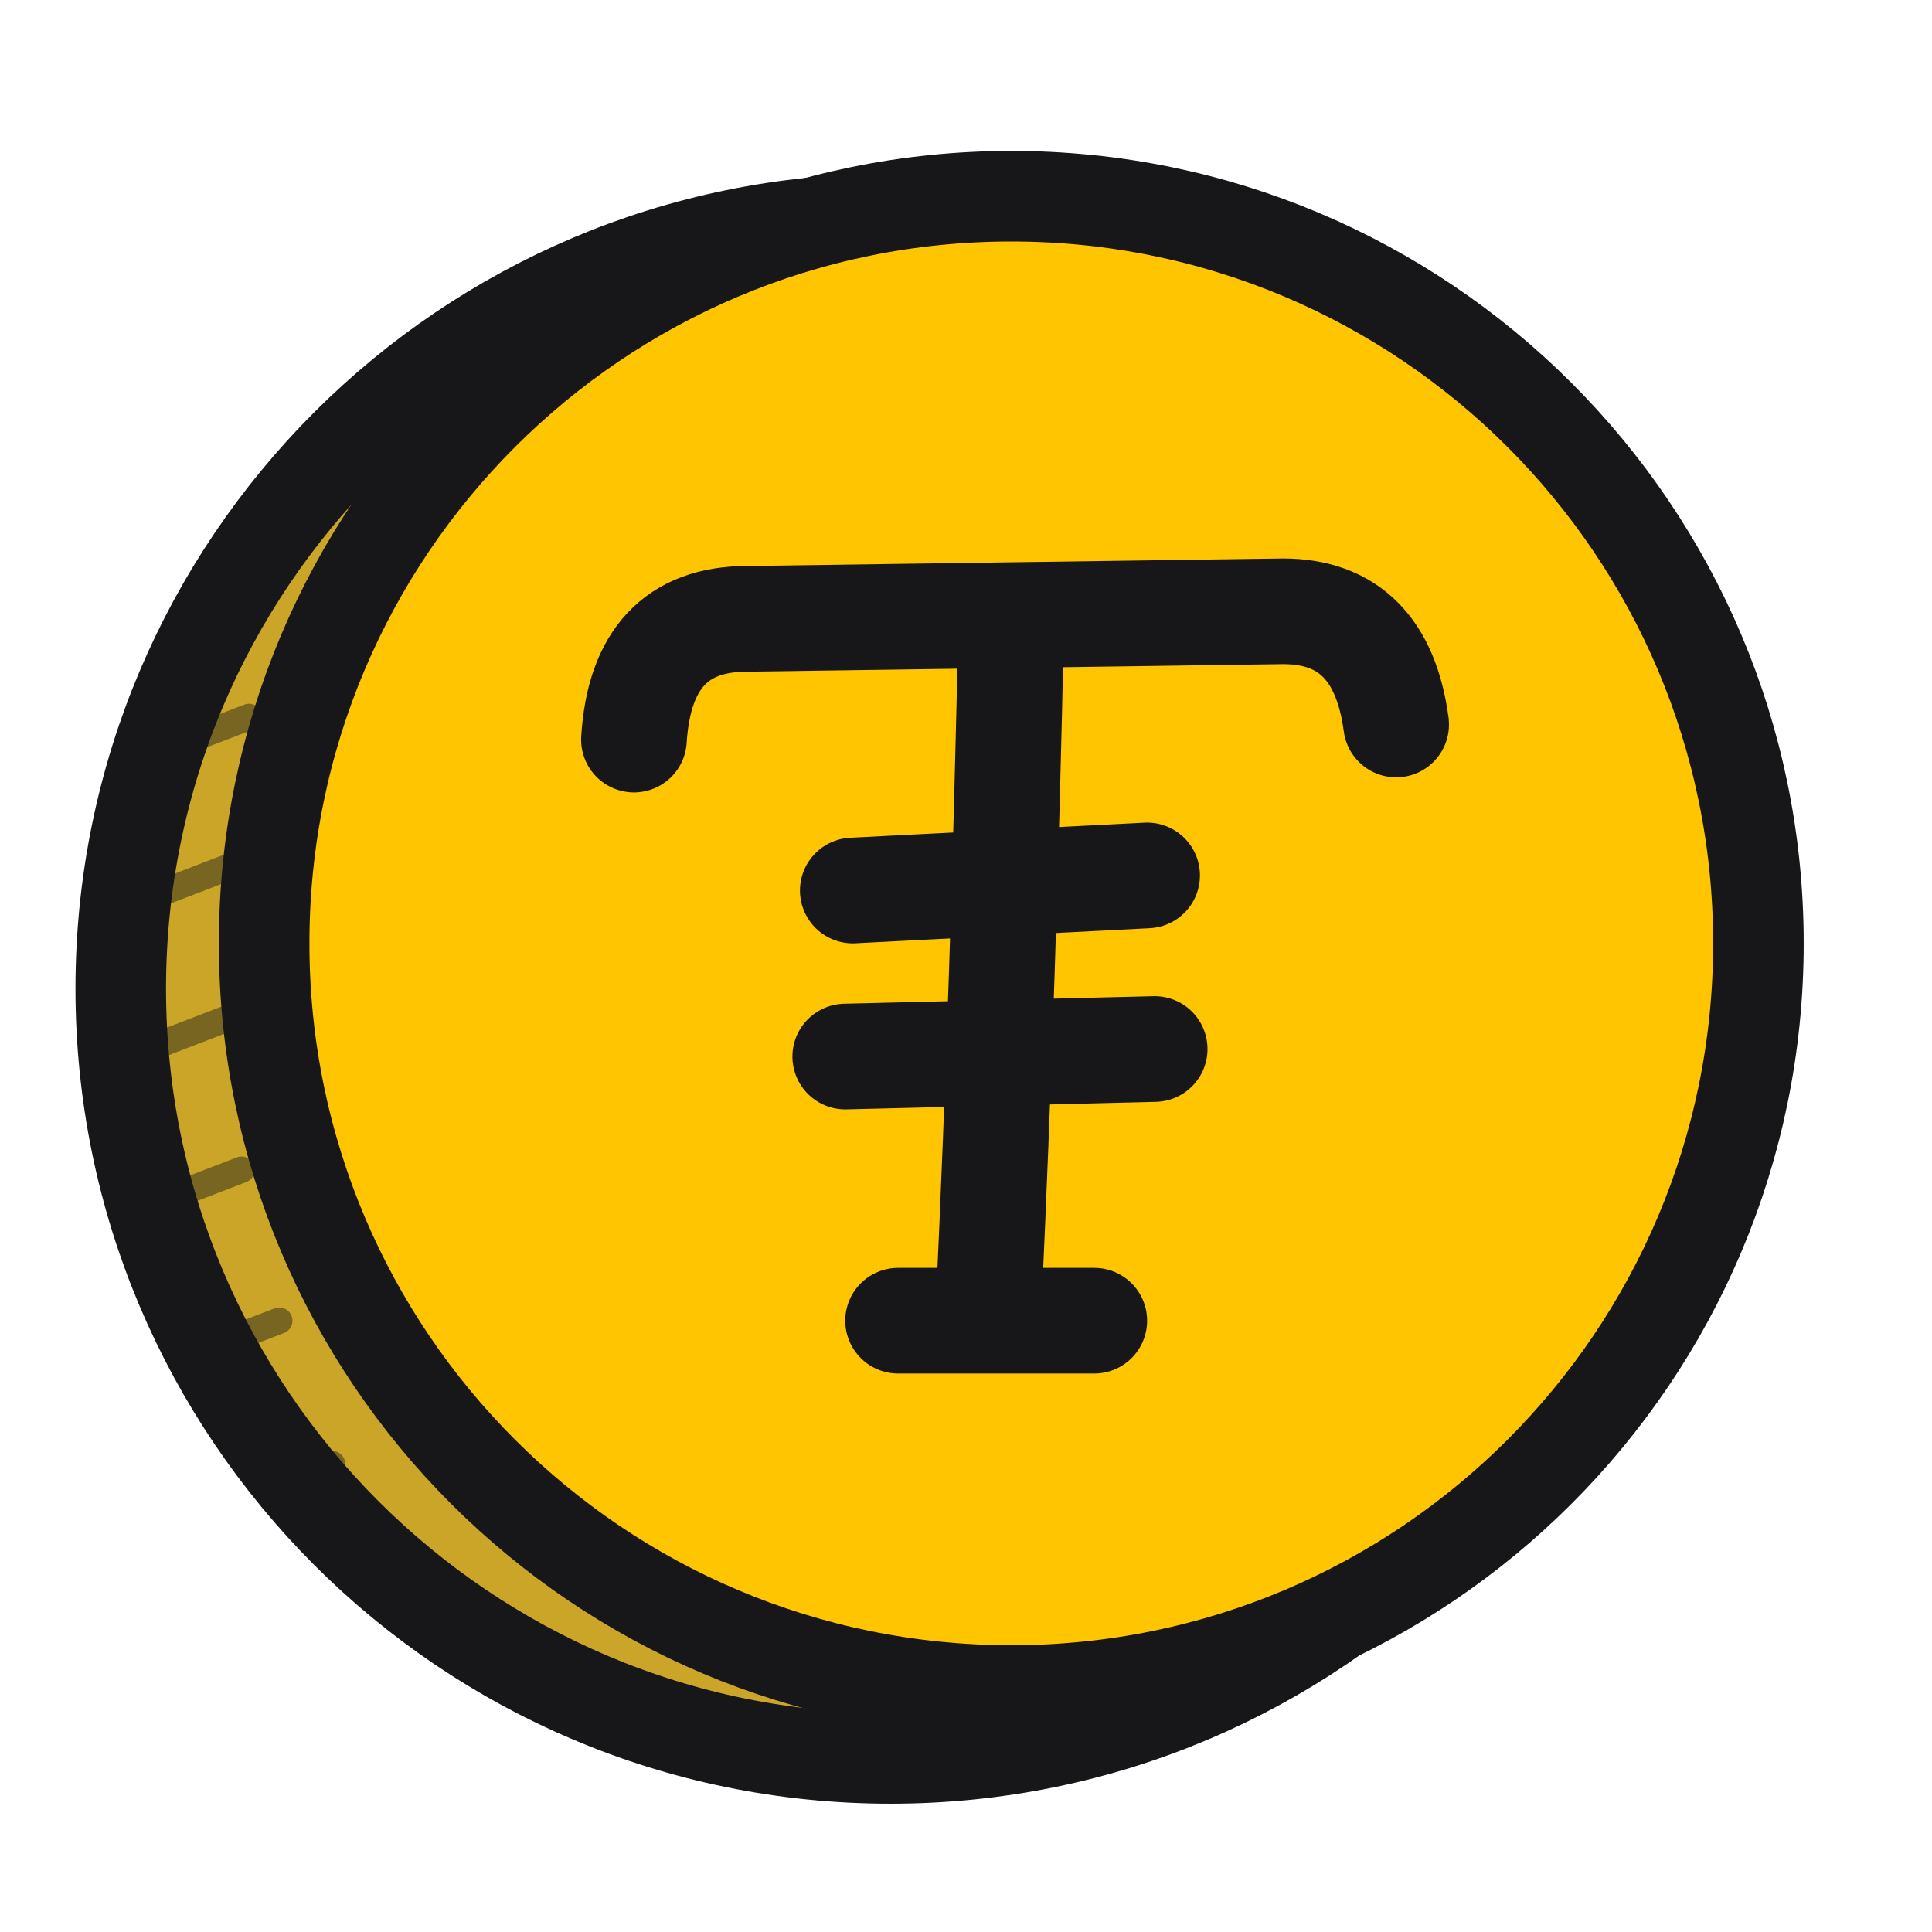
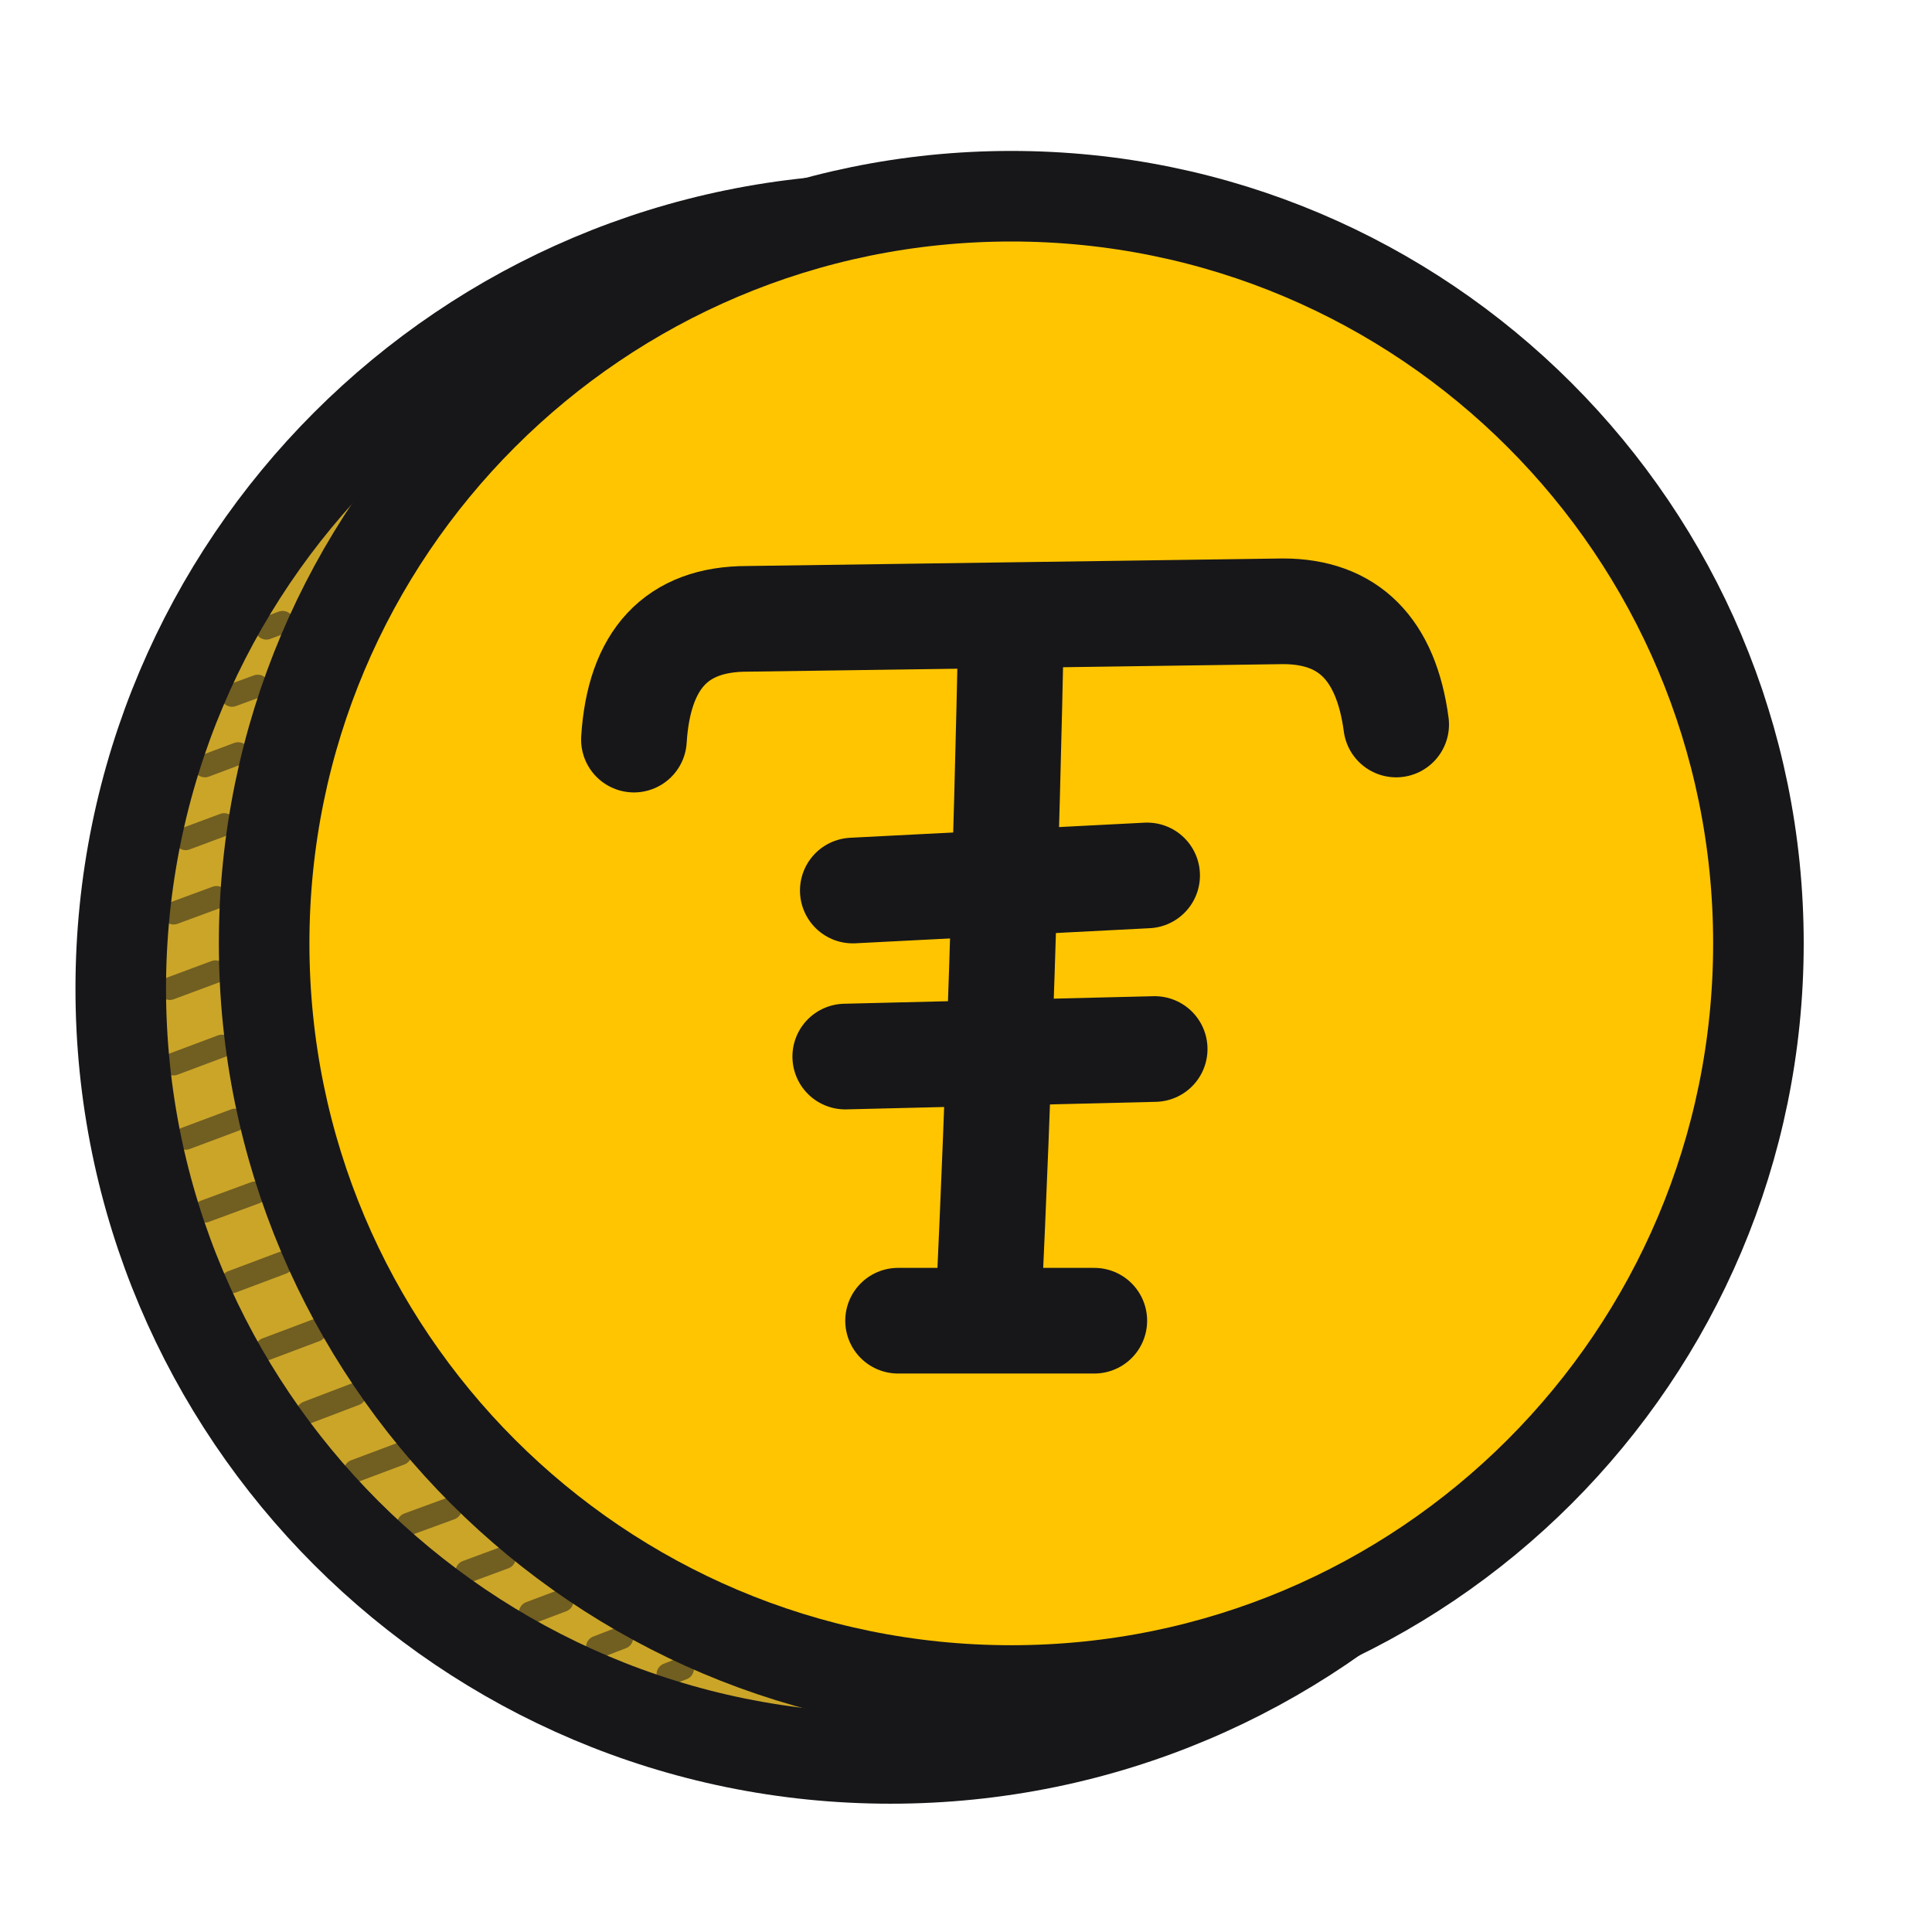
<svg xmlns="http://www.w3.org/2000/svg" viewBox="0 0 512 512" role="img" aria-label="tokenomics">
  <defs>
    <clipPath id="edge">
      <circle cx="236" cy="262" r="204" />
    </clipPath>
  </defs>
  <circle cx="236" cy="262" r="204" fill="#CBA528" />
-   <g clip-path="url(#edge)" stroke="#17171a" stroke-width="7" stroke-linecap="round" opacity=".45">
-     <path d="M40 200 l26 -10 M34 240 l26 -10 M34 280 l26 -10 M38 320 l26 -10 M48 360 l26 -10 M62 398 l26 -10 M80 432 l26 -10 M104 462 l26 -10" />
+   <g clip-path="url(#edge)" stroke="#17171a" stroke-width="6" stroke-linecap="round" opacity=".5">
+     <path d="M177.0 443.7 L180.9 442.2 M158.3 436.5 L164.8 434.0 M140.5 427.4 L149.0 424.2 M123.7 416.5 L133.7 412.8 M108.2 403.9 L119.4 399.8 M94.1 389.8 L106.1 385.3 M81.5 374.3 L94.1 369.5 M70.6 357.5 L83.6 352.6 M61.5 339.7 L74.8 334.7 M54.3 321.0 L67.6 316.1 M49.2 301.7 L62.3 296.8 M46.0 282.0 L58.8 277.2 M45.0 262.0 L57.1 257.5 M46.0 242.0 L57.4 237.8 M49.2 222.3 L59.4 218.5 M54.3 203.0 L63.1 199.7 M61.5 184.3 L68.3 181.8 M70.6 166.5 L74.9 164.9" />
  </g>
  <circle cx="236" cy="262" r="204" fill="none" stroke="#17171a" stroke-width="24" />
  <circle cx="268" cy="250" r="198" fill="#FFC501" stroke="#17171a" stroke-width="24" />
  <g fill="none" stroke="#17171a" stroke-width="28" stroke-linecap="round" stroke-linejoin="round">
    <path d="M168 196 Q170 164 198 164 L340 162 Q366 162 370 192" />
    <path d="M268 164 Q266 260 262 346" />
    <path d="M226 236 L304 232" />
    <path d="M224 280 L306 278" />
    <path d="M238 350 L290 350" />
  </g>
</svg>
